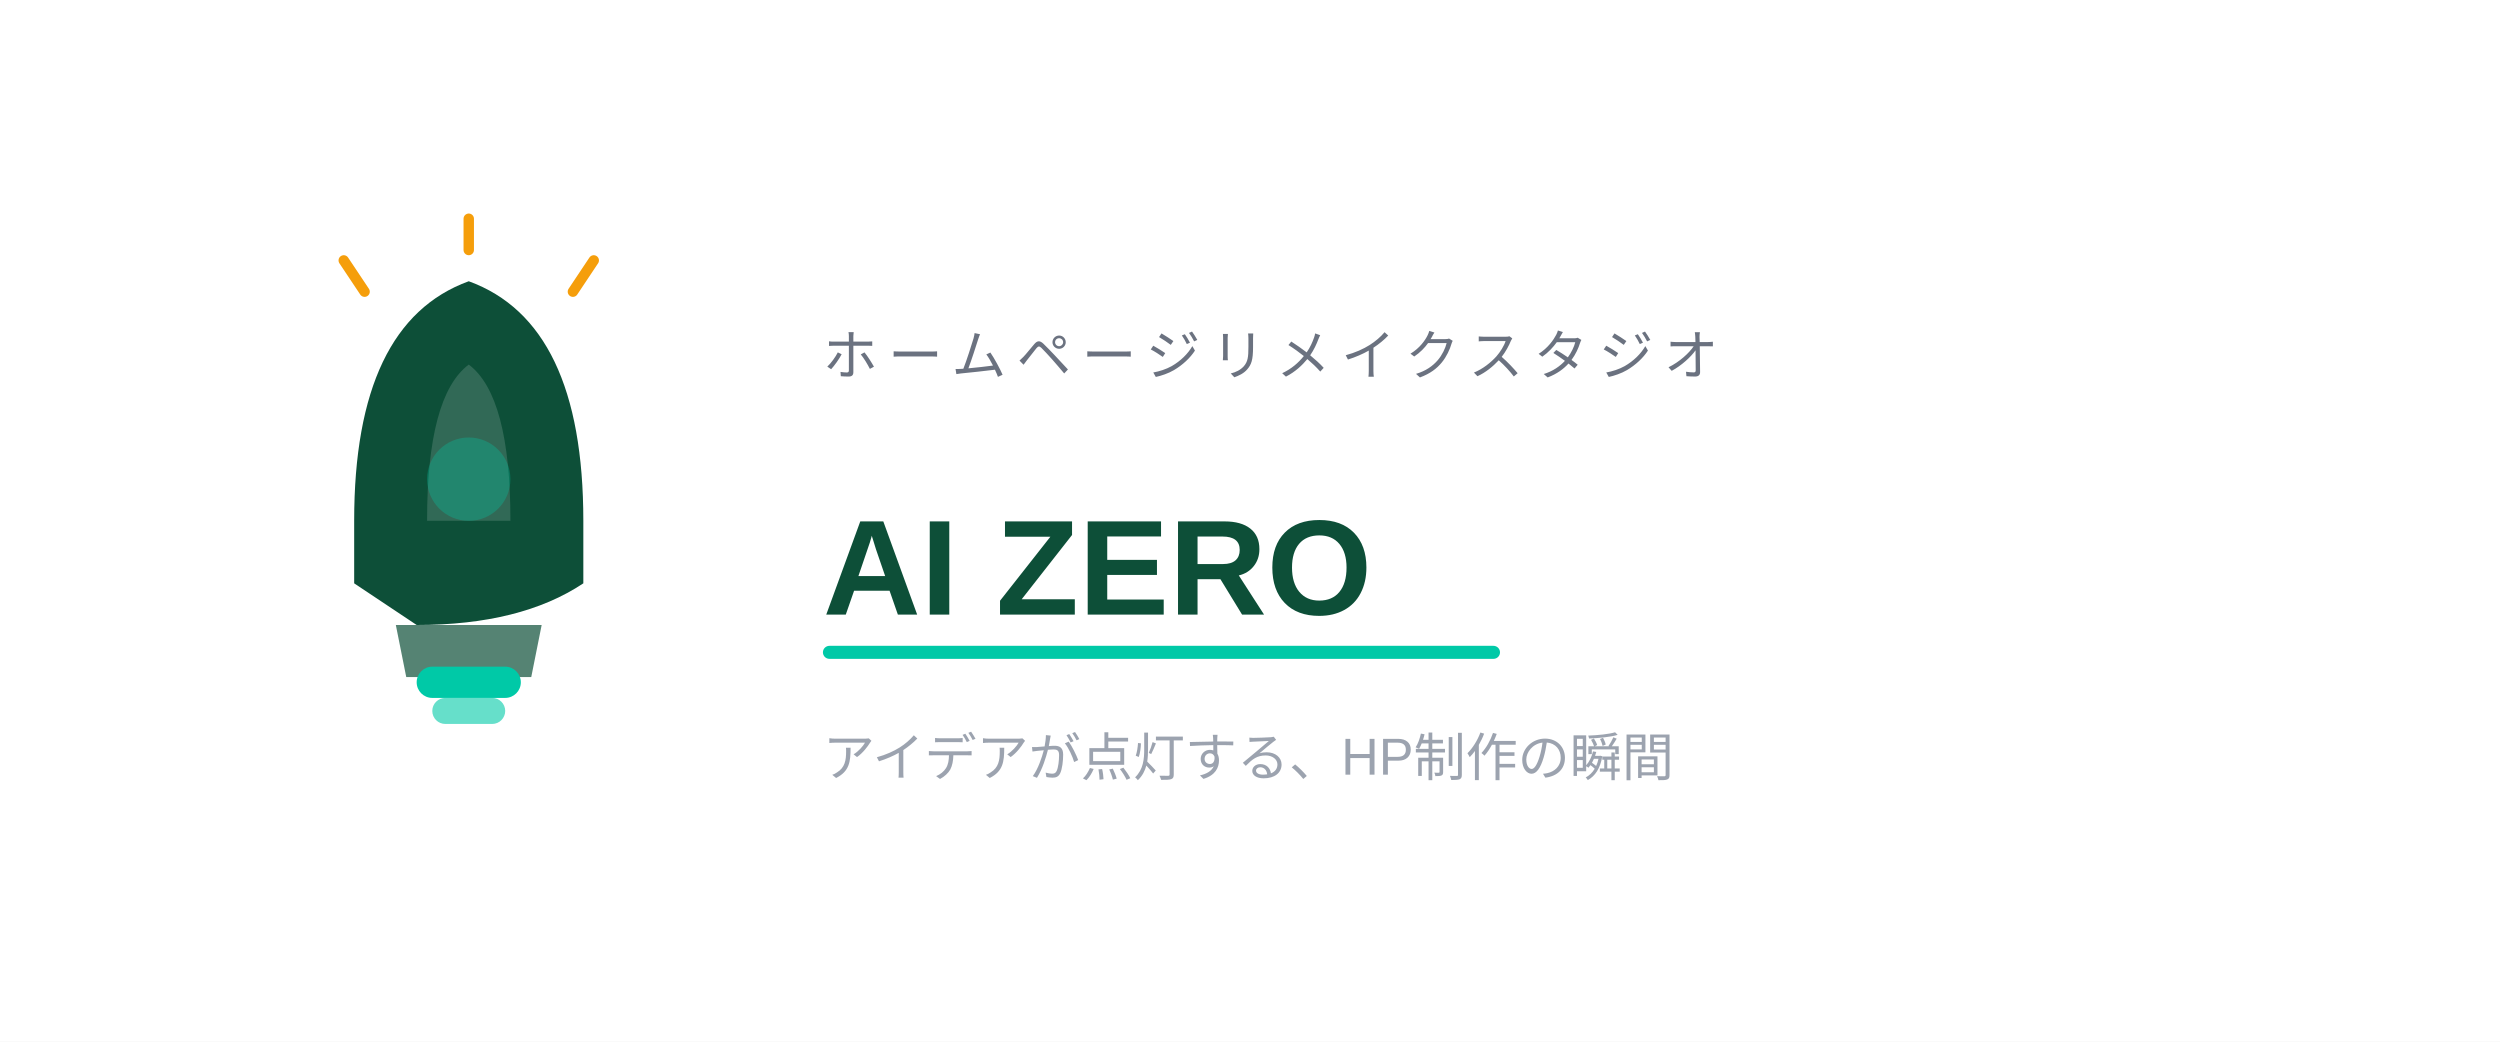
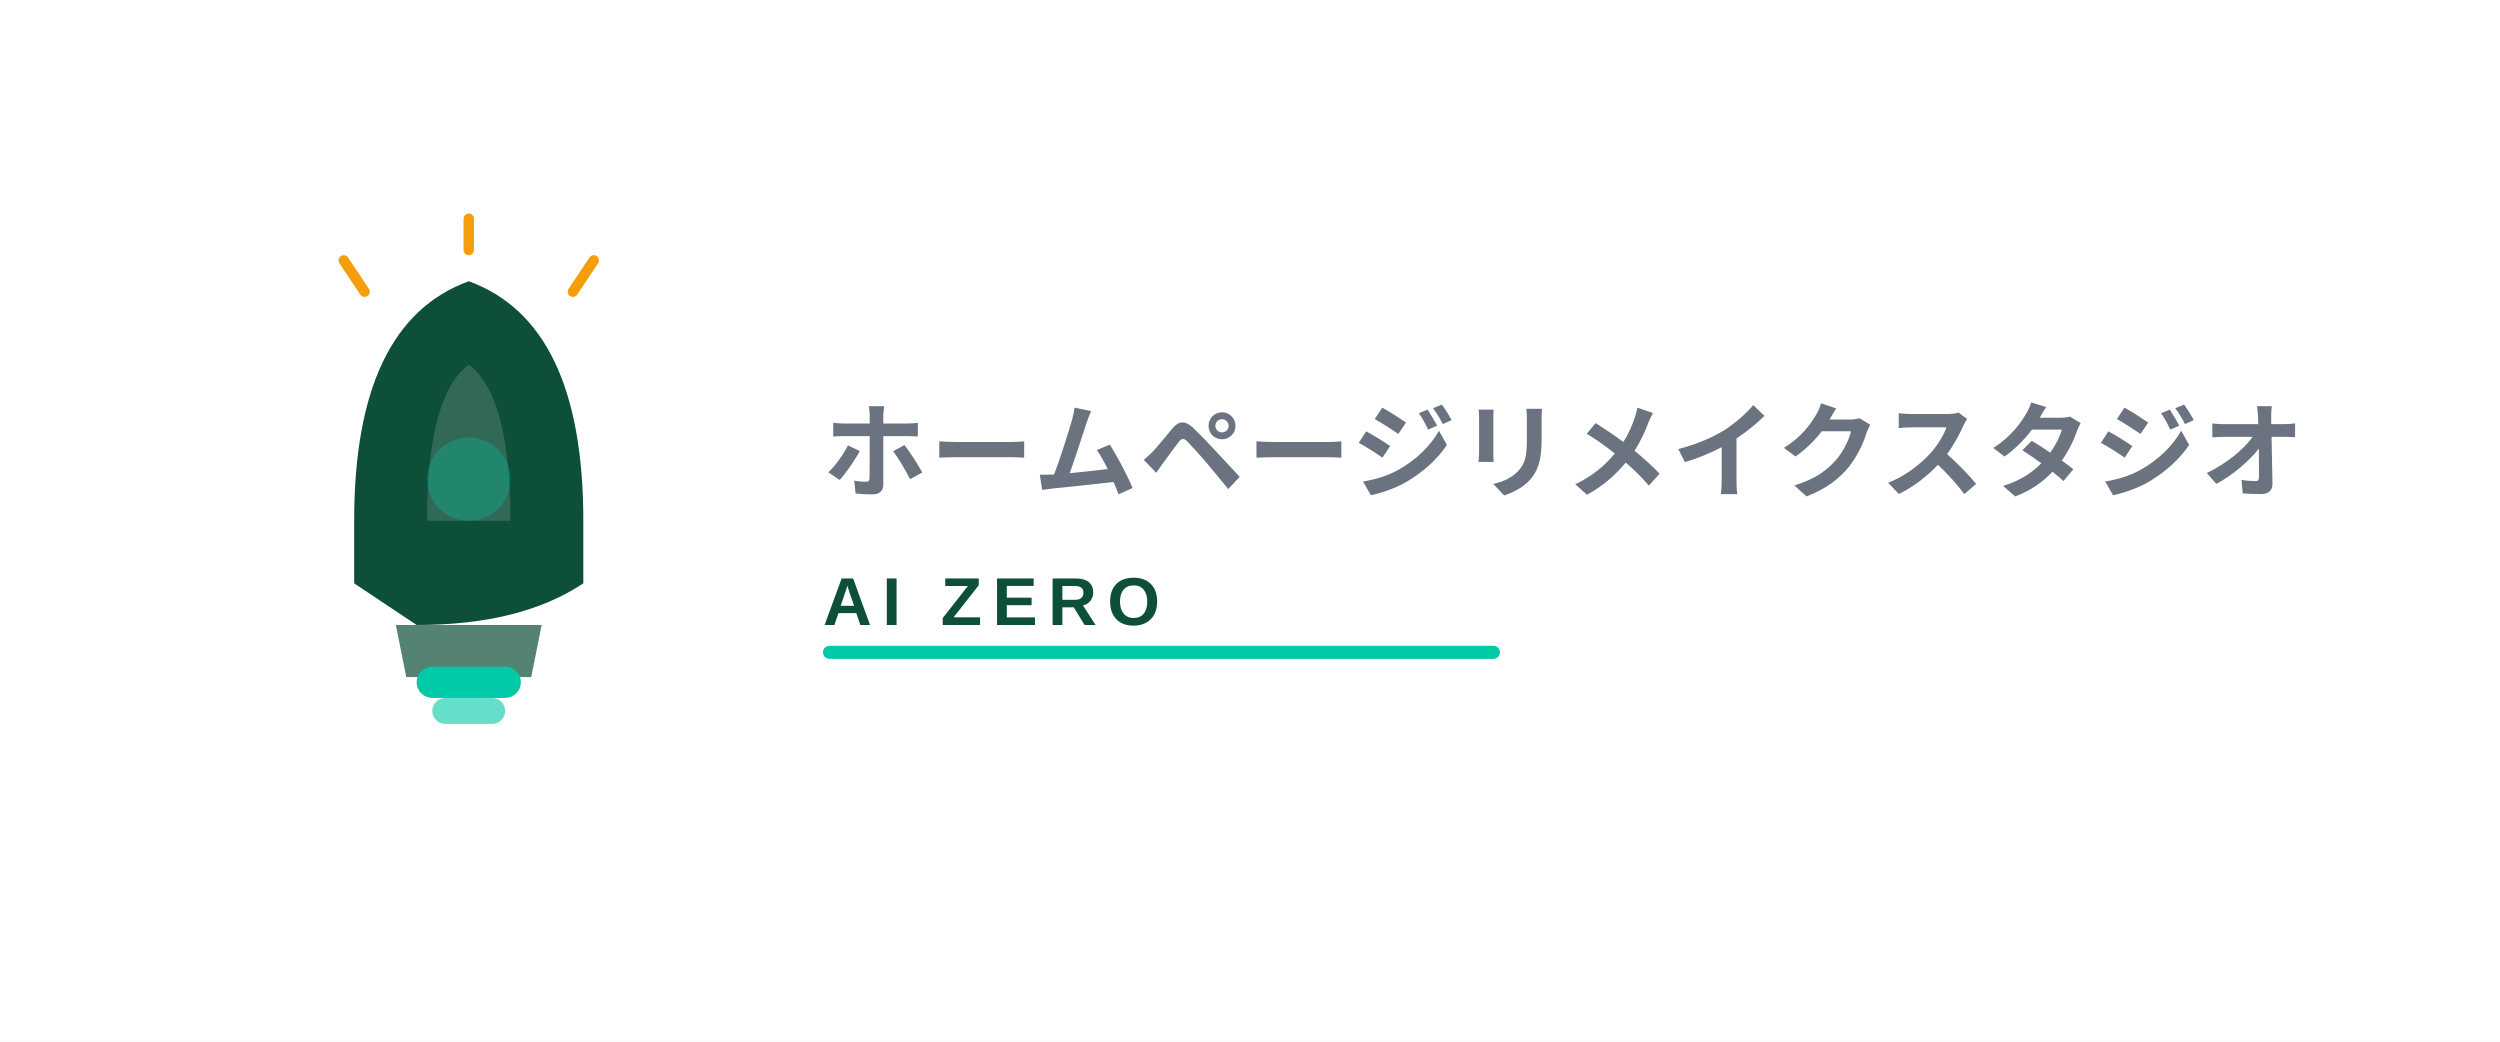
<svg xmlns="http://www.w3.org/2000/svg" viewBox="0 0 480 200" width="480" height="200">
  <rect width="480" height="200" fill="white" />
  <g transform="translate(90,100)">
    <path d="M -22 0 Q -22 -38 0 -46 Q 22 -38 22 0 L 22 12 Q 10 20 -10 20 L -22 12 Z" fill="#0D4F38" />
    <path d="M -14 20 L 14 20 L 12 30 L -12 30 Z" fill="#0D4F38" opacity="0.7" />
    <rect x="-10" y="28" width="20" height="6" rx="3" fill="#00C9A7" />
    <rect x="-7" y="34" width="14" height="5" rx="2.5" fill="#00C9A7" opacity="0.6" />
    <path d="M -8 0 Q -8 -24 0 -30 Q 8 -24 8 0" fill="rgba(255,255,255,0.15)" />
    <line x1="0" y1="-52" x2="0" y2="-58" stroke="#F59E0B" stroke-width="2" stroke-linecap="round" />
    <line x1="20" y1="-44" x2="24" y2="-50" stroke="#F59E0B" stroke-width="2" stroke-linecap="round" />
    <line x1="-20" y1="-44" x2="-24" y2="-50" stroke="#F59E0B" stroke-width="2" stroke-linecap="round" />
    <circle cx="0" cy="-8" r="8" fill="rgba(0,201,167,0.3)" />
  </g>
-   <text x="158" y="72" font-family="'Helvetica Neue',Arial,'Noto Sans JP',sans-serif" font-size="10.5" fill="#6B7280" letter-spacing="2">ホームページリメイクスタジオ</text>
-   <text x="158" y="118" font-family="'Helvetica Neue',Arial,sans-serif" font-size="26" font-weight="700" fill="#0D4F38">AI ZERO</text>
  <rect x="158" y="124" width="130" height="2.5" fill="#00C9A7" rx="1.25" />
-   <text x="158" y="149" font-family="'Helvetica Neue',Arial,'Noto Sans JP',sans-serif" font-size="10" fill="#9CA3AF">アイデアが点灯する、HP制作の瞬間</text>
+   <text x="158.0" y="94" font-family="'Helvetica Neue', Arial, 'Noto Sans JP', sans-serif" font-size="20" font-weight="800" fill="#6B7280" letter-spacing="0.5">ホームページリメイクスタジオ</text>
+   <text x="158.0" y="120" font-family="'Helvetica Neue', Arial, sans-serif" font-size="13" font-weight="600" fill="#0D4F38" letter-spacing="2">AI ZERO</text>
</svg>
